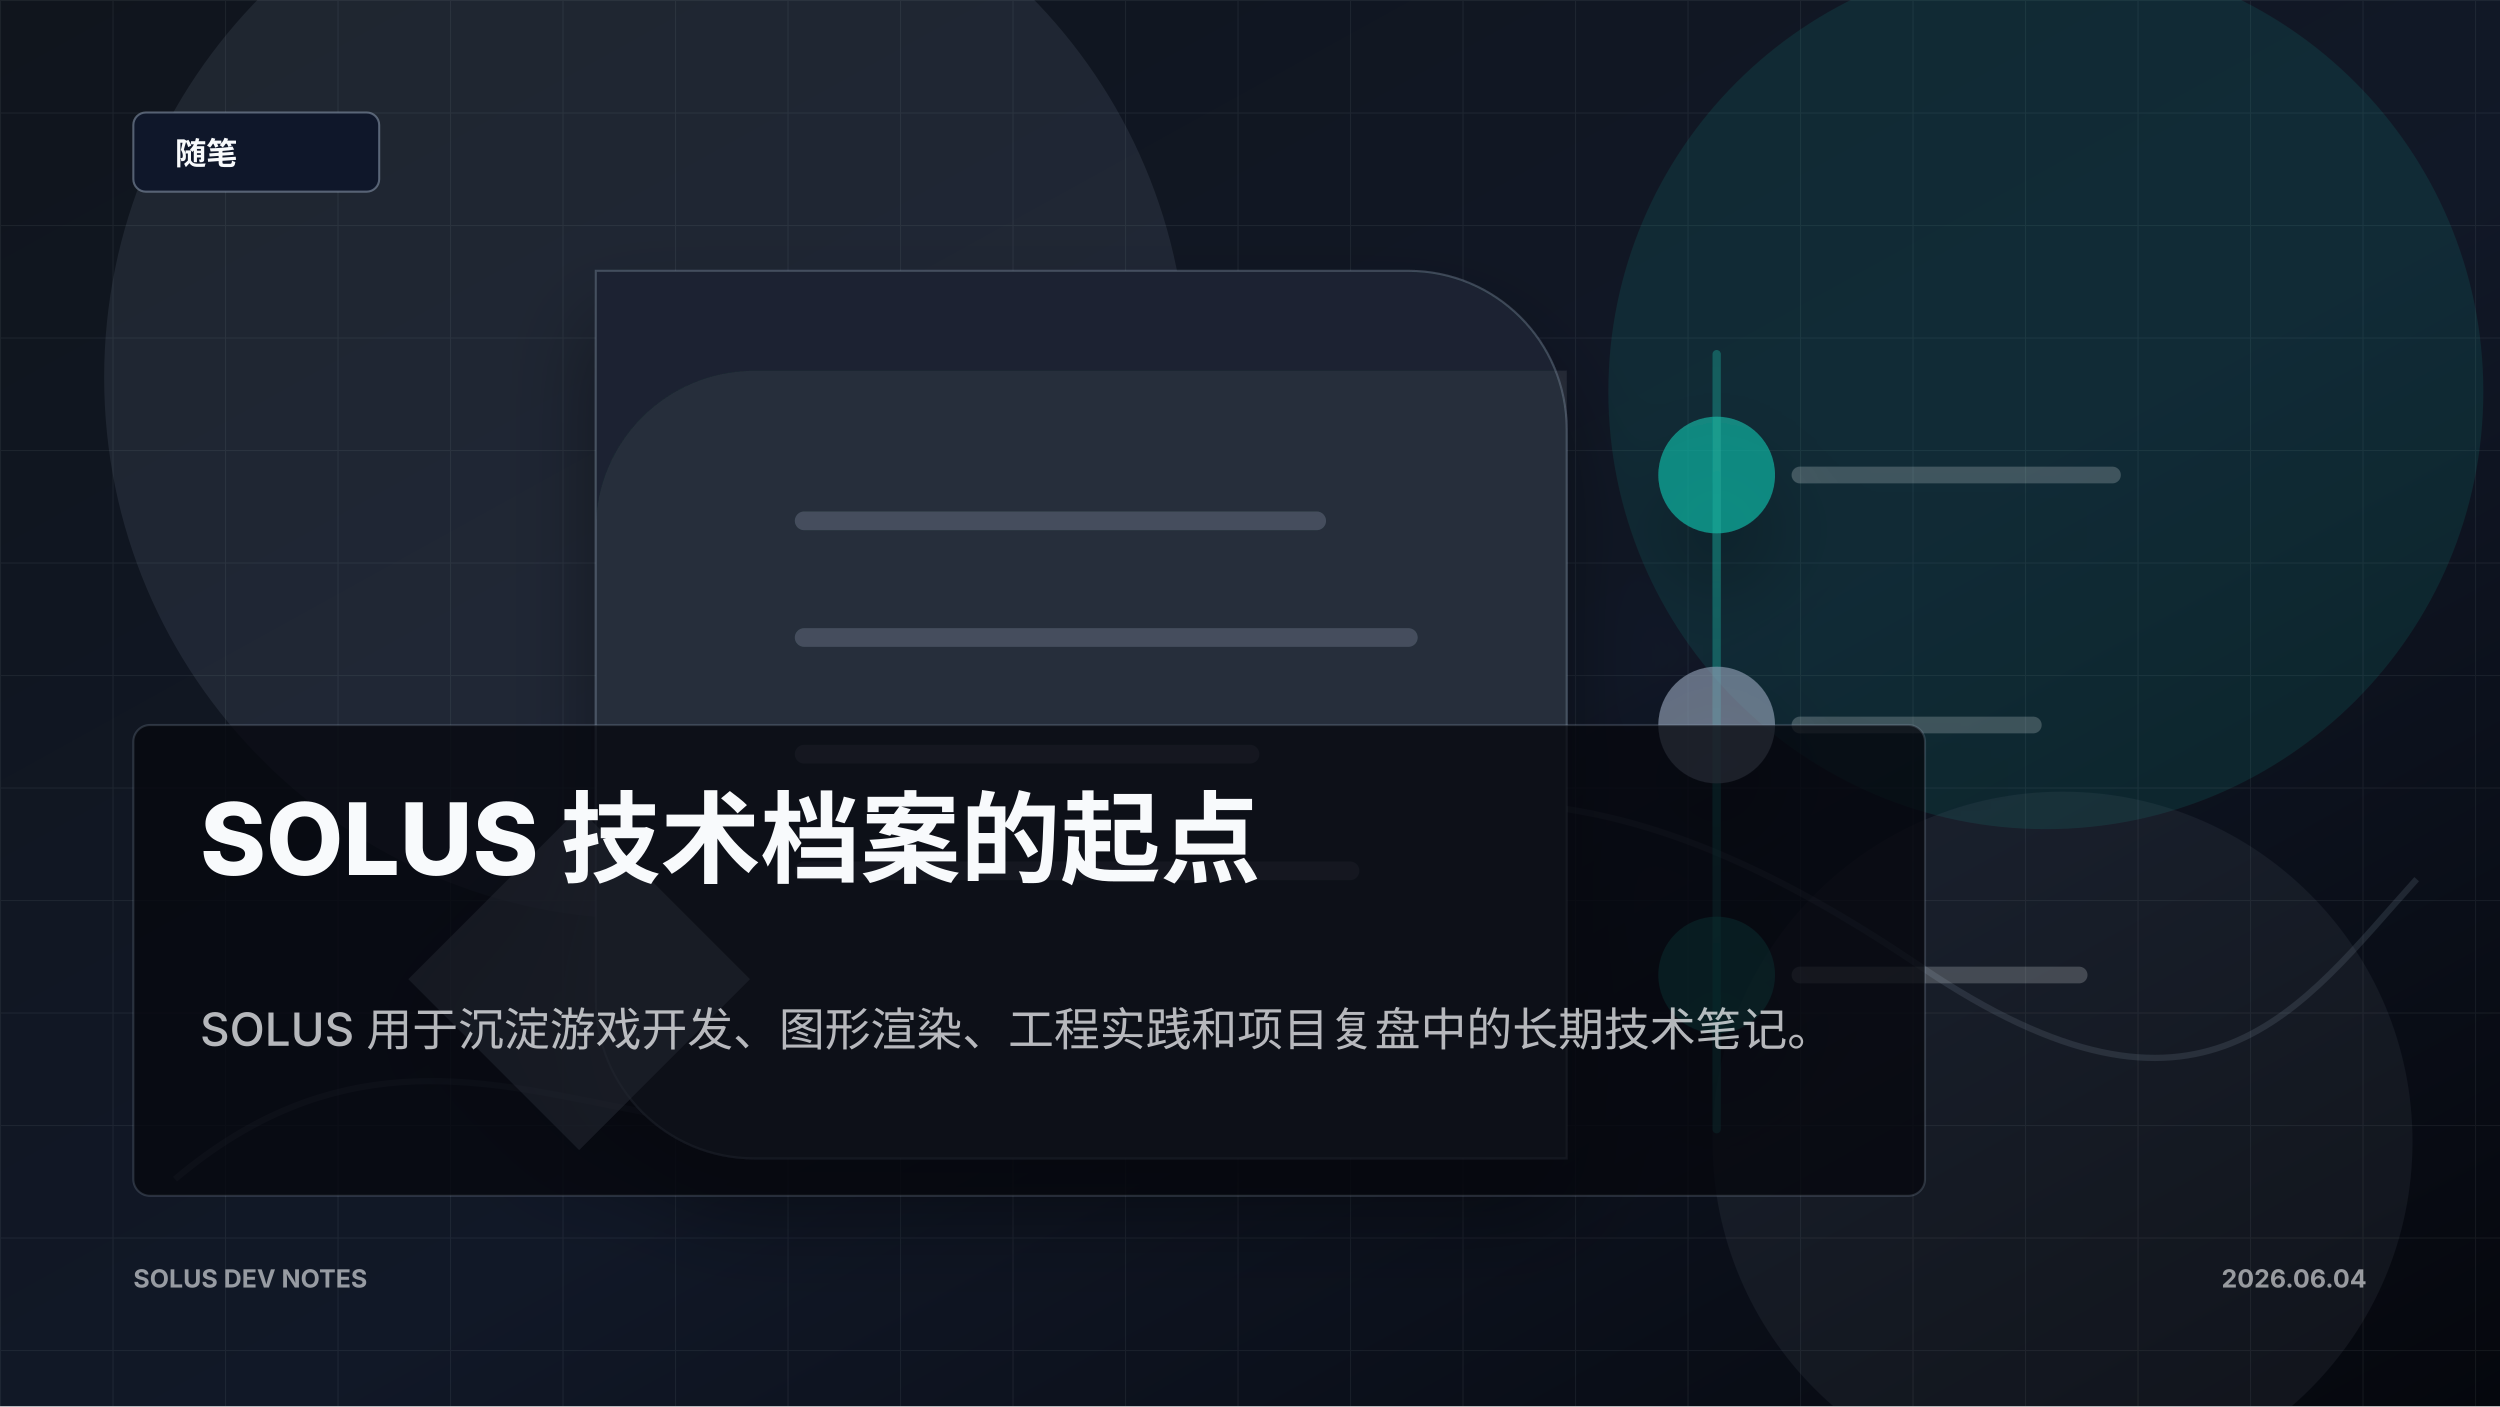
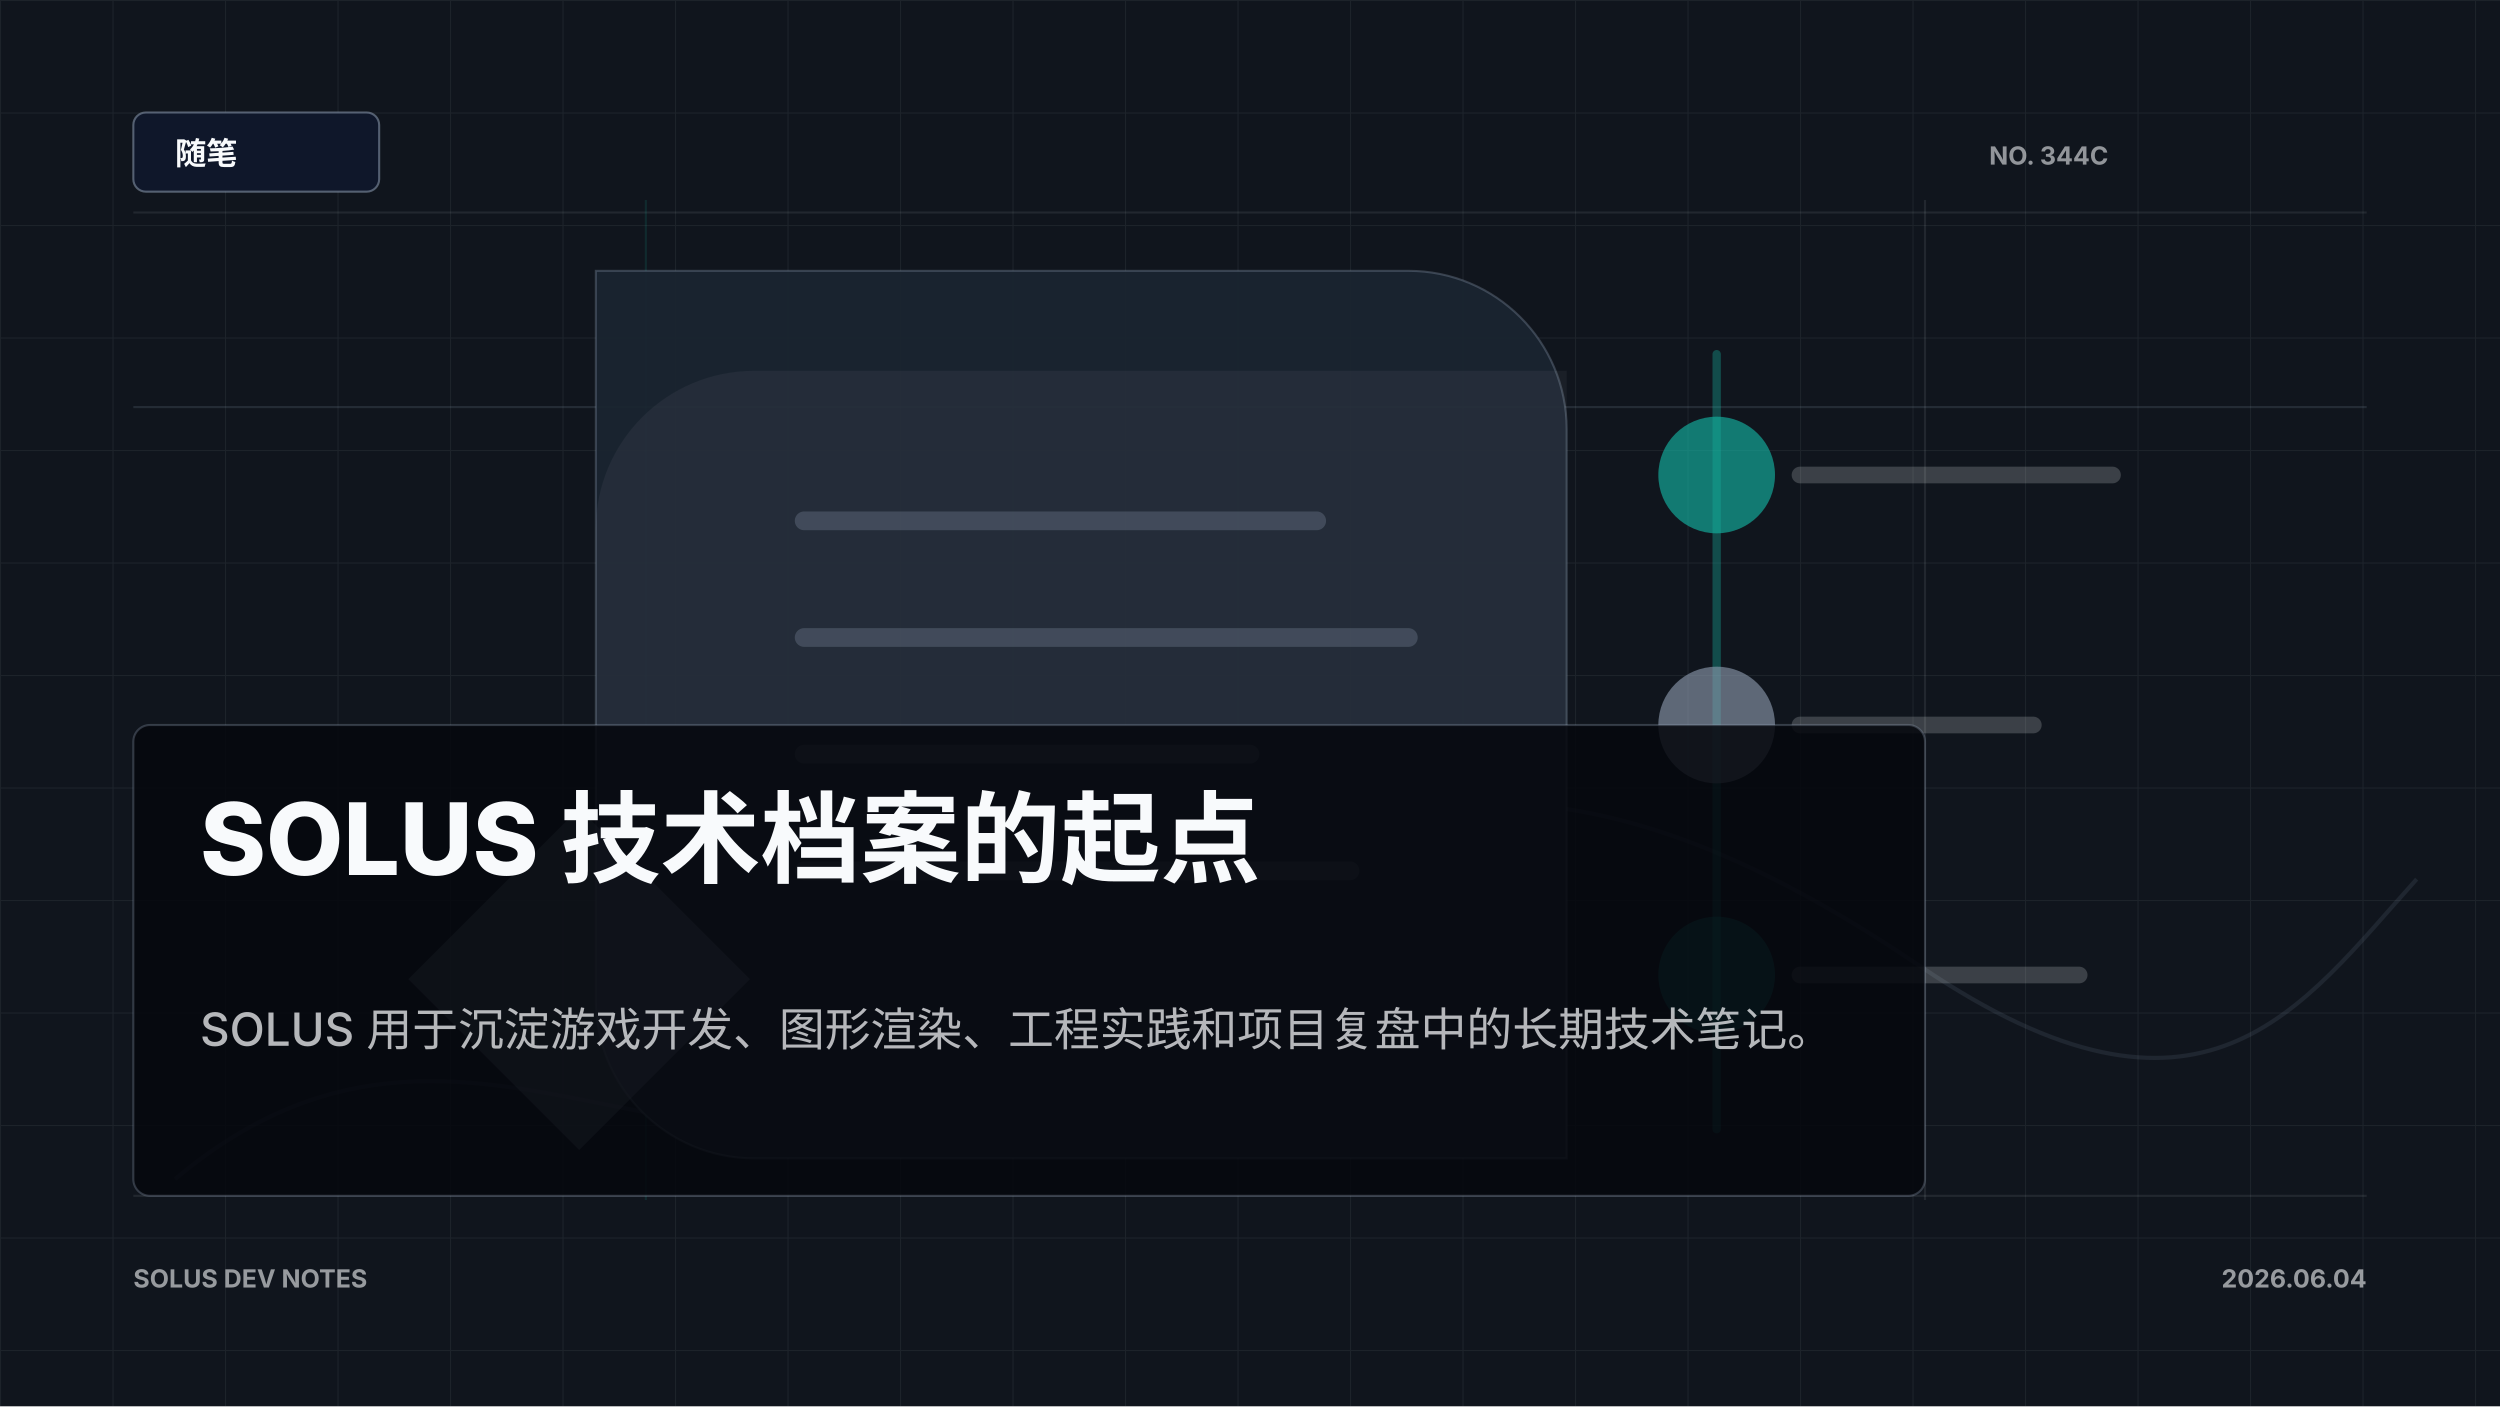
<svg xmlns="http://www.w3.org/2000/svg" viewBox="0 0 1200 675" role="img" aria-label="SOLUS 技术档案的起点">
  <defs>
-     <linearGradient id="bg" x1="0" y1="0" x2="1" y2="1">
-       <stop offset="0" stop-color="#10151d" />
-       <stop offset=".56" stop-color="#111827" />
-       <stop offset="1" stop-color="#05070d" />
-     </linearGradient>
-     <radialGradient id="sphere" cx=".34" cy=".25" r=".74">
-       <stop offset="0" stop-color="#f8fafc" />
-       <stop offset=".38" stop-color="#94a3b8" />
-       <stop offset="1" stop-color="#14b8a6" />
-     </radialGradient>
    <pattern id="grid" width="54" height="54" patternUnits="userSpaceOnUse">
      <path d="M54 0H0v54" fill="none" stroke="#f8fafc" stroke-opacity=".06" />
    </pattern>
-     <filter id="shadow" x="-40%" y="-40%" width="180%" height="180%">
-       <feDropShadow dx="0" dy="26" stdDeviation="22" flood-color="#000" flood-opacity=".42" />
-     </filter>
  </defs>
-   <rect width="1200" height="675" fill="url(#bg)" />
+   <rect width="1200" height="675" fill="#10151d" />
  <rect width="1200" height="675" fill="url(#grid)" />
-   <circle cx="310" cy="181.2" r="260" fill="#94a3b8" opacity=".12" />
-   <circle cx="982" cy="188" r="210" fill="#14b8a6" opacity=".12" />
-   <circle cx="990" cy="548" r="168" fill="#94a3b8" opacity=".08" />
-   <path d="M84 566C236 438 354 628 506 484s280-112 416-20 182 20 238-42" fill="none" stroke="#94a3b8" stroke-opacity=".16" stroke-width="3" />
-   <g filter="url(#shadow)">
+   <path d="M64 102H1136M64 574H1136" stroke="#f8fafc" stroke-opacity=".08" />
+   <path d="M924 96v480" stroke="#f8fafc" stroke-opacity=".08" />
+   <path d="M64 195.4H1136" stroke="#94a3b8" stroke-opacity=".16" />
+   <path d="M310 96v480" stroke="#14b8a6" stroke-opacity=".13" />
+   <path d="M84 566C236 438 354 628 506 484s280-112 416-20 182 20 238-42" fill="none" stroke="#94a3b8" stroke-opacity=".12" stroke-width="2" />
+   <g opacity=".94">
    <path d="M286 130h390c42 0 76 34 76 76v350H362c-42 0-76-34-76-76z" fill="#1a2430" stroke="#94a3b8" stroke-opacity=".32" />
    <path d="M362 178h390v378H362c-42 0-76-34-76-76V254c0-42 34-76 76-76z" fill="#fff" opacity=".05" />
    <path d="M386 250h246M386 306h290M386 362h214M386 418h262" stroke="#94a3b8" stroke-width="9" stroke-linecap="round" opacity=".28" />
    <path d="M824 170v372" stroke="#14b8a6" stroke-width="4" stroke-linecap="round" opacity=".36" />
    <circle cx="824" cy="228" r="28" fill="#14b8a6" opacity=".66" />
    <circle cx="824" cy="348" r="28" fill="#94a3b8" opacity=".62" />
    <circle cx="824" cy="468" r="28" fill="#14b8a6" opacity=".46" />
    <path d="M864 228h150M864 348h112M864 468h134" stroke="#f8fafc" stroke-opacity=".2" stroke-width="8" stroke-linecap="round" />
    <path d="M196 470l82-82 82 82-82 82z" fill="#94a3b8" opacity=".42" />
  </g>
  <g>
-     <rect x="64" y="348" width="860" height="226" rx="8" fill="#05070d" opacity=".76" stroke="#94a3b8" stroke-opacity=".3" />
+     <rect x="64" y="348" width="860" height="226" rx="8" fill="#05070d" opacity=".86" stroke="#94a3b8" stroke-opacity=".34" />
    <text fill="#f8fafc" font-size="48" font-weight="800" font-family="Inter, Microsoft YaHei, Arial" letter-spacing="0">
      <tspan x="96" y="420">SOLUS 技术档案的起点</tspan>
    </text>
    <text fill="#f8fafc" font-size="22" font-weight="500" opacity=".72" font-family="Inter, Microsoft YaHei, Arial" letter-spacing="0">
      <tspan x="96" y="502">SOLUS 用于沉淀游戏开发、图形渲染、工程实践和项目复盘中的长期技术笔记。</tspan>
    </text>
  </g>
  <g>
    <rect x="64" y="54" width="118" height="38" rx="6" fill="#0f172a" stroke="#94a3b8" stroke-opacity=".52" />
    <text x="84" y="79" fill="#f8fafc" font-size="15" font-weight="700" font-family="Inter, Microsoft YaHei, Arial">随笔</text>
+     <text x="1012" y="79" text-anchor="end" fill="#f8fafc" font-size="12" font-weight="700" opacity=".56" font-family="Inter, Arial">NO. 344C</text>
    <text x="64" y="618" fill="#f8fafc" font-size="12" font-weight="700" opacity=".58" font-family="Inter, Arial">SOLUS DEV NOTES</text>
    <text x="1136" y="618" text-anchor="end" fill="#f8fafc" font-size="12" font-weight="700" opacity=".58" font-family="Inter, Arial">2026.06.04</text>
  </g>
</svg>
